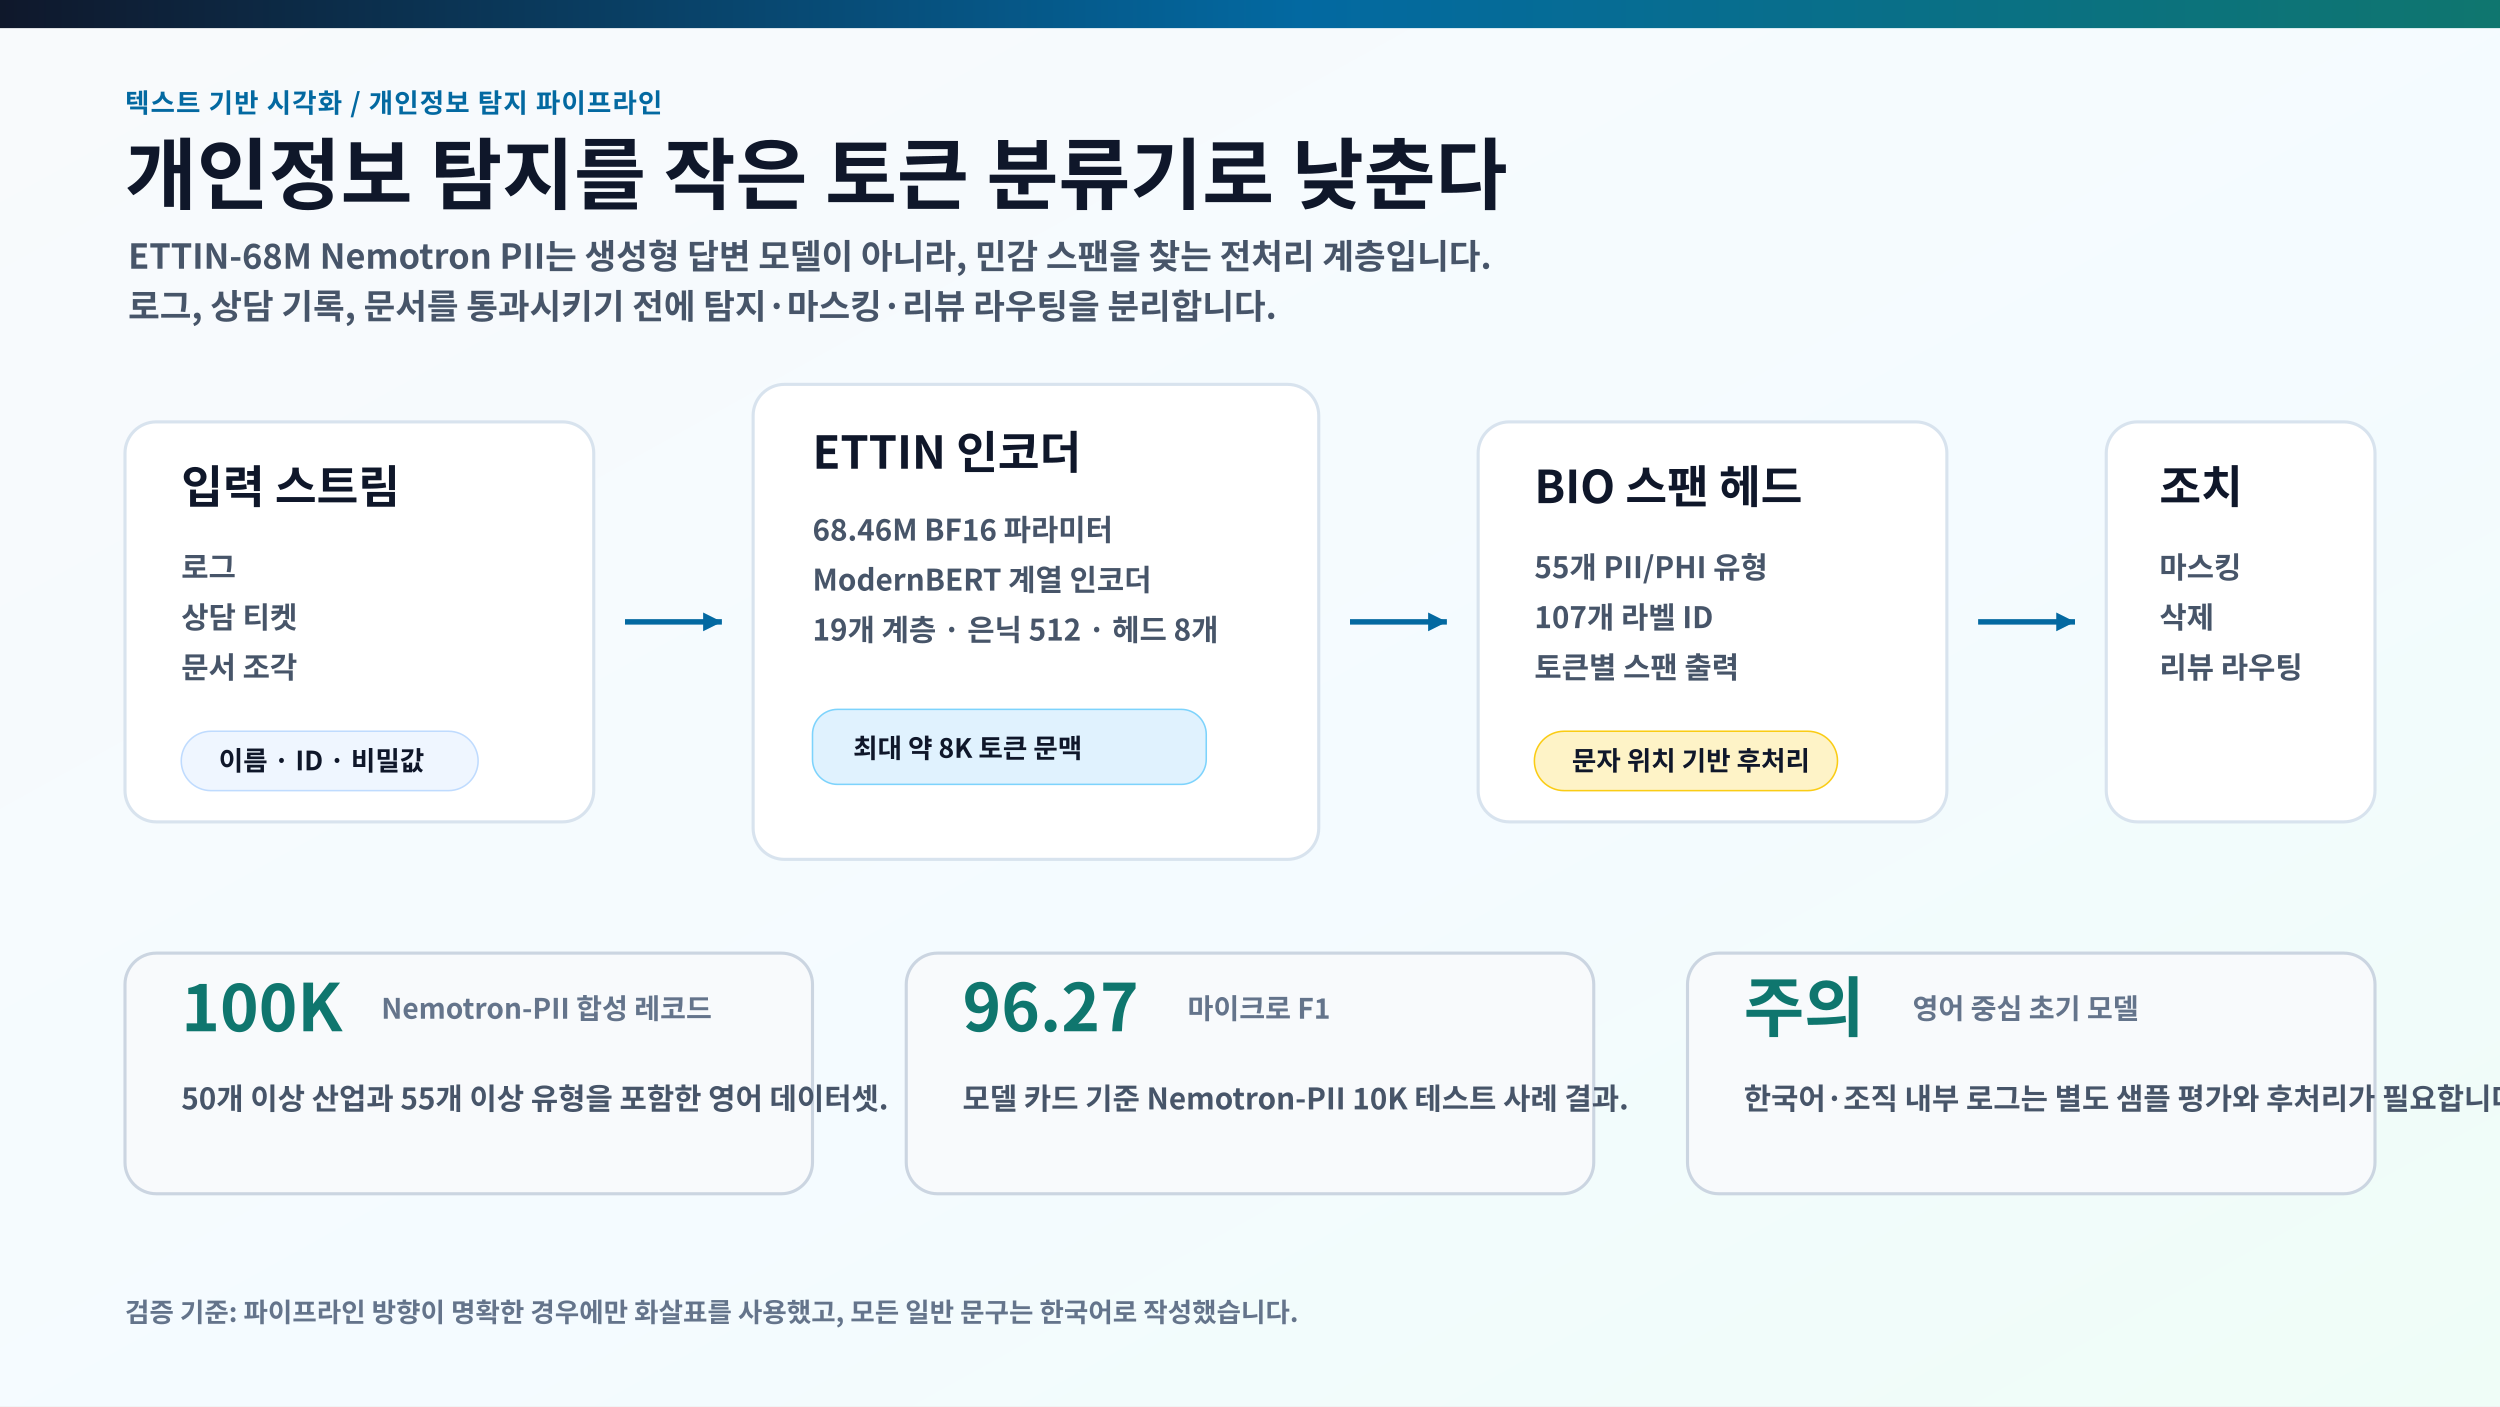
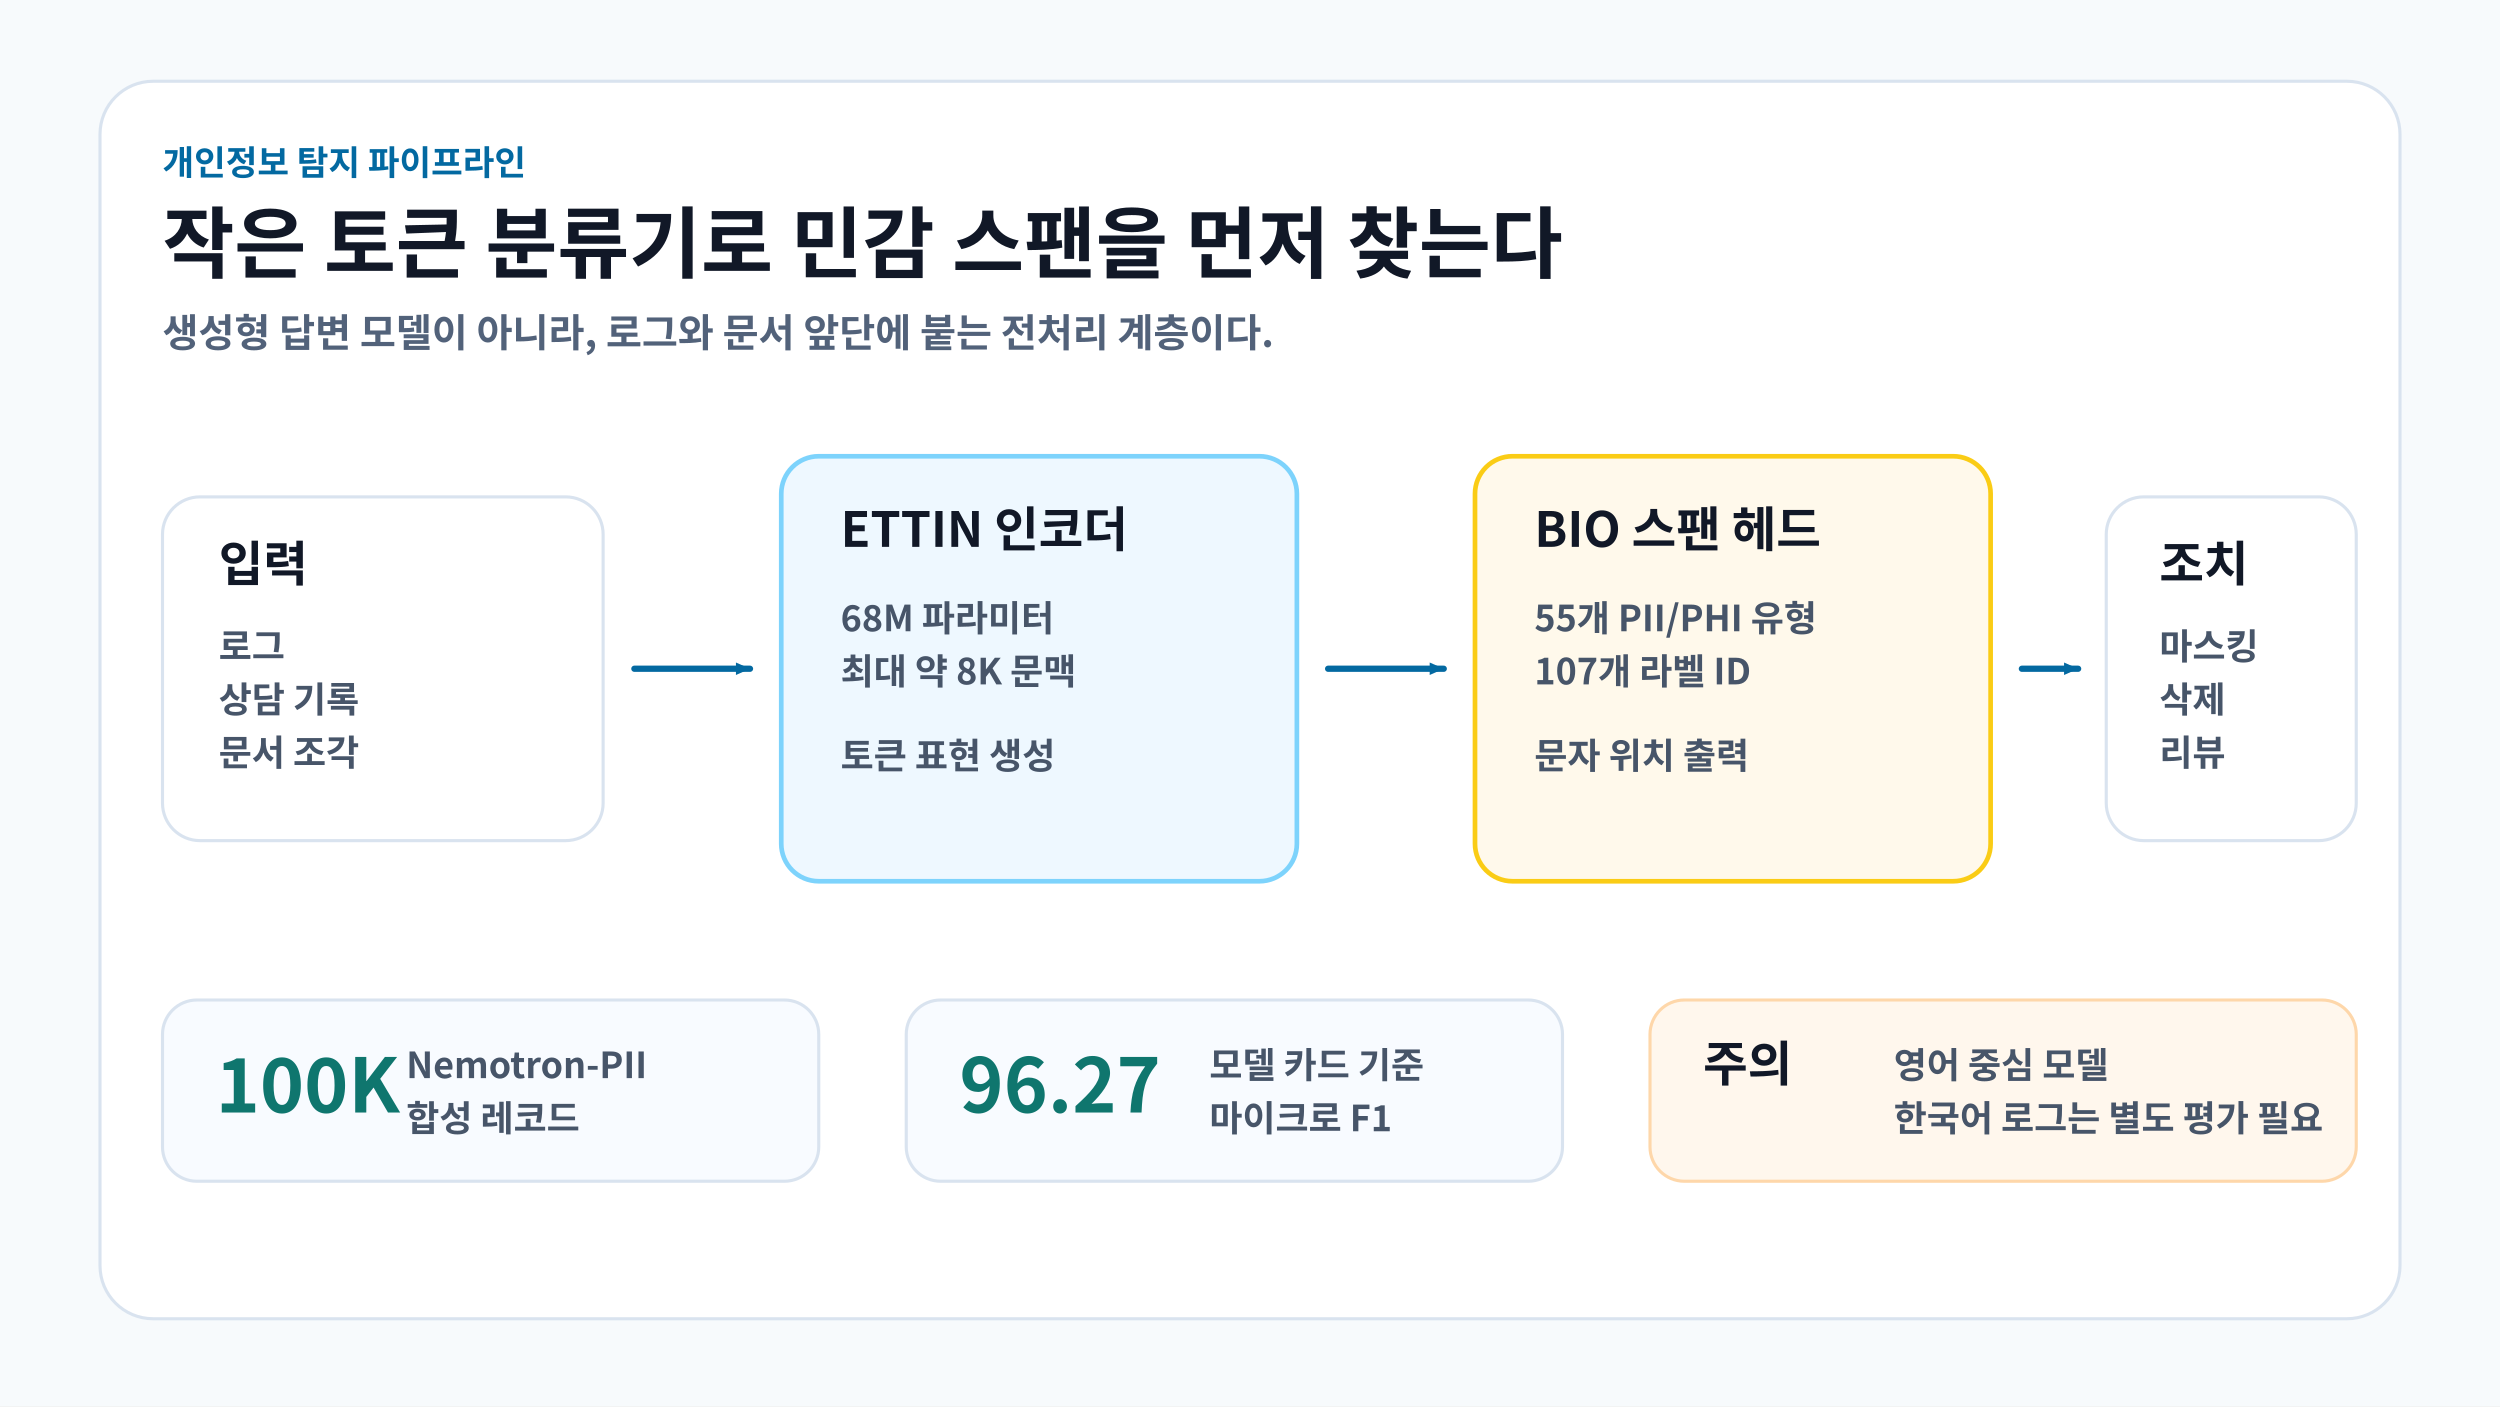
<svg xmlns="http://www.w3.org/2000/svg" width="1600" height="900" viewBox="0 0 1600 900" role="img" aria-labelledby="title desc">
  <defs>
-     <linearGradient id="bg" x1="0" y1="0" x2="1" y2="1">
-       <stop offset="0" stop-color="#f8fafc" />
-       <stop offset="0.58" stop-color="#f4fbff" />
-       <stop offset="1" stop-color="#effdf7" />
-     </linearGradient>
-     <linearGradient id="top" x1="0" y1="0" x2="1" y2="0">
-       <stop offset="0" stop-color="#0f172a" />
-       <stop offset="0.52" stop-color="#0369a1" />
-       <stop offset="1" stop-color="#0f766e" />
-     </linearGradient>
-     <marker id="arrow" markerUnits="userSpaceOnUse" markerWidth="16" markerHeight="16" refX="14" refY="8" orient="auto">
-       <path d="M2,2 L14,8 L2,14 z" fill="#0369a1" />
+     <marker id="arrow" viewBox="0 0 12 12" refX="11" refY="6" markerWidth="12" markerHeight="12" orient="auto" markerUnits="userSpaceOnUse">
+       <path d="M2,2 L11,6 L2,10 Z" fill="#0369a1" />
    </marker>
    <style>
-       text{font-family:"Apple SD Gothic Neo","Noto Sans CJK KR","Pretendard",-apple-system,BlinkMacSystemFont,"Segoe UI",sans-serif}
-       .kicker{font-size:17px;font-weight:850;letter-spacing:.04em;fill:#0369a1}
-       .title{font-size:50px;font-weight:900;fill:#0f172a}
-       .subtitle{font-size:22px;font-weight:550;fill:#475569}
-       .step-title{font-size:29px;font-weight:900;fill:#0f172a}
-       .step-body{font-size:19px;font-weight:650;fill:#475569}
-       .chip{font-size:17px;font-weight:800;fill:#0f172a}
-       .metric{font-size:42px;font-weight:900;fill:#0f766e}
-       .metric-label{font-size:18px;font-weight:750;fill:#64748b}
-       .note{font-size:17px;font-weight:650;fill:#64748b}
-       .card{fill:#ffffff;stroke:#d8e3ee;stroke-width:2}
-       .soft{fill:#f8fafc;stroke:#cbd5e1;stroke-width:2}
-       .line{stroke:#0369a1;stroke-width:3.5;fill:none;marker-end:url(#arrow)}
+       text{font-family:"Apple SD Gothic Neo","Noto Sans CJK KR","Pretendard",system-ui,sans-serif}
+       .bg{fill:#f7fafc}
+       .panel{fill:#fff;stroke:#d9e3ef;stroke-width:2}
+       .kicker{font-size:22px;font-weight:800;fill:#0369a1}
+       .title{font-size:50px;font-weight:900;fill:#111827}
+       .sub{font-size:25px;font-weight:600;fill:#52627a}
+       .card{fill:#fff;stroke:#d9e3ef;stroke-width:2}
+       .cardBlue{fill:#eef8ff;stroke:#7dd3fc;stroke-width:3}
+       .cardYellow{fill:#fff9eb;stroke:#facc15;stroke-width:3}
+       .h{font-size:31px;font-weight:900;fill:#111827}
+       .body{font-size:23px;font-weight:650;fill:#475569}
+       .chip{font-size:21px;font-weight:850;fill:#0f172a}
+       .metric{font-size:48px;font-weight:900;fill:#0f766e}
+       .metricText{font-size:23px;font-weight:700;fill:#475569}
+       .line{stroke:#0369a1;stroke-width:4;stroke-linecap:round;fill:none;marker-end:url(#arrow)}
    </style>
  </defs>
-   <rect width="1600" height="900" fill="url(#bg)" />
-   <rect x="0" y="0" width="1600" height="18" fill="url(#top)" />
-   <text x="80" y="72" class="kicker">텍스트 기반 시각화 / 개인정보 탐지 파이프라인</text>
-   <text x="80" y="130" class="title">개인정보 탐지를 작은 토큰 분류기로 낮춘다</text>
-   <text x="82" y="172" class="subtitle">ETTIN-68M Nemotron PII는 생성형 답변 모델이 아니라, 민감 스팬을 찾는 전처리 계층입니다.</text>
-   <text x="82" y="204" class="subtitle">로그, 상담 기록, 문서를 통과시키기 전에 탐지·마스킹·리뷰 라우팅을 분리합니다.</text>
-   <rect x="80" y="270" width="300" height="256" rx="20" class="card" />
-   <text x="116" y="322" class="step-title">입력 스트림</text>
-   <text x="116" y="370" class="step-body">로그</text>
-   <text x="116" y="402" class="step-body">상담 티켓</text>
-   <text x="116" y="434" class="step-body">문서 조각</text>
-   <rect x="116" y="468" width="190" height="38" rx="19" fill="#eff6ff" stroke="#bfdbfe" />
-   <text x="140" y="493" class="chip">이름 · ID · 비밀값</text>
-   <path d="M400 398 H462" class="line" />
-   <rect x="482" y="246" width="362" height="304" rx="20" class="card" />
-   <text x="520" y="300" class="step-title">ETTIN 인코더</text>
-   <text x="520" y="346" class="step-body">68.46M BF16 파라미터</text>
-   <text x="520" y="378" class="step-body">ModernBERT 계열 인코더</text>
-   <text x="520" y="410" class="step-body">19개 계층 · 은닉 512 · 헤드 8개</text>
-   <rect x="520" y="454" width="252" height="48" rx="16" fill="#e0f2fe" stroke="#7dd3fc" />
-   <text x="546" y="485" class="chip">최대 약 8K 토큰 문맥</text>
-   <path d="M864 398 H926" class="line" />
-   <rect x="946" y="270" width="300" height="256" rx="20" class="card" />
-   <text x="982" y="322" class="step-title">BIO 스팬 헤드</text>
-   <text x="982" y="370" class="step-body">55개 PII/PHI 유형</text>
-   <text x="982" y="402" class="step-body">107개 라벨 ID</text>
-   <text x="982" y="434" class="step-body">토큰별 스팬 출력</text>
-   <rect x="982" y="468" width="194" height="38" rx="19" fill="#fef3c7" stroke="#facc15" />
-   <text x="1006" y="493" class="chip">문자 위치 기반 후처리</text>
-   <path d="M1266 398 H1328" class="line" />
-   <rect x="1348" y="270" width="172" height="256" rx="20" class="card" />
-   <text x="1382" y="322" class="step-title">조치</text>
-   <text x="1382" y="370" class="step-body">마스킹</text>
-   <text x="1382" y="402" class="step-body">삭제</text>
-   <text x="1382" y="434" class="step-body">리뷰 라우팅</text>
-   <rect x="80" y="610" width="440" height="154" rx="20" class="soft" />
-   <text x="116" y="660" class="metric">100K</text>
-   <text x="244" y="652" class="metric-label">Nemotron-PII 합성 레코드</text>
-   <text x="116" y="710" class="step-body">50개 이상 산업과 55개 이상 유형을 포함한 영어 데이터셋.</text>
-   <rect x="580" y="610" width="440" height="154" rx="20" class="soft" />
-   <text x="616" y="660" class="metric">96.27</text>
-   <text x="760" y="652" class="metric-label">마이크로 F1</text>
-   <text x="616" y="710" class="step-body">모델 카드 기준 Nemotron-PII 10K 테스트 사례 결과.</text>
-   <rect x="1080" y="610" width="440" height="154" rx="20" class="soft" />
-   <text x="1116" y="660" class="metric">주의</text>
-   <text x="1224" y="652" class="metric-label">영어 중심 초기 모델</text>
-   <text x="1116" y="710" class="step-body">한국어·조직 내부 로그는 별도 샘플 평가와 후처리가 필요합니다.</text>
-   <text x="80" y="846" class="note">검증 기준: 파이프라인 방향이 명확한 경우에만 화살표를 사용했고, 모든 일반 문구는 한국어로 작성했습니다.</text>
+   <rect width="1600" height="900" class="bg" />
+   <rect x="64" y="52" width="1472" height="792" rx="34" class="panel" />
+   <text x="104" y="112" class="kicker">개인정보 탐지 파이프라인</text>
+   <text x="104" y="174" class="title">작은 토큰 분류기로 민감 스팬을 먼저 찾는다</text>
+   <text x="104" y="222" class="sub">생성형 답변 모델이 아니라, 로그와 문서 앞단에 붙는 전처리 계층이다.</text>
+   <rect x="104" y="318" width="282" height="220" rx="24" class="card" />
+   <text x="140" y="372" class="h">입력</text>
+   <text x="140" y="422" class="body">로그</text>
+   <text x="140" y="456" class="body">상담 기록</text>
+   <text x="140" y="490" class="body">문서 조각</text>
+   <path d="M406 428 H480" class="line" />
+   <rect x="500" y="292" width="330" height="272" rx="24" class="cardBlue" />
+   <text x="538" y="350" class="h">ETTIN 인코더</text>
+   <text x="538" y="404" class="body">68M 파라미터</text>
+   <text x="538" y="438" class="body">최대 약 8K 문맥</text>
+   <text x="538" y="492" class="body">토큰 표현 생성</text>
+   <path d="M850 428 H924" class="line" />
+   <rect x="944" y="292" width="330" height="272" rx="24" class="cardYellow" />
+   <text x="982" y="350" class="h">BIO 스팬 헤드</text>
+   <text x="982" y="404" class="body">55개 PII/PHI 유형</text>
+   <text x="982" y="438" class="body">107개 라벨 ID</text>
+   <text x="982" y="492" class="body">문자 위치 출력</text>
+   <path d="M1294 428 H1330" class="line" />
+   <rect x="1348" y="318" width="160" height="220" rx="24" class="card" />
+   <text x="1382" y="372" class="h">조치</text>
+   <text x="1382" y="422" class="body">마스킹</text>
+   <text x="1382" y="456" class="body">삭제</text>
+   <text x="1382" y="490" class="body">리뷰</text>
+   <rect x="104" y="640" width="420" height="116" rx="22" fill="#f8fbff" stroke="#d9e3ef" stroke-width="2" />
+   <text x="138" y="712" class="metric">100K</text>
+   <text x="260" y="690" class="metricText">Nemotron-PII</text>
+   <text x="260" y="724" class="metricText">합성 레코드</text>
+   <rect x="580" y="640" width="420" height="116" rx="22" fill="#f8fbff" stroke="#d9e3ef" stroke-width="2" />
+   <text x="614" y="712" class="metric">96.27</text>
+   <text x="774" y="690" class="metricText">모델 카드 기준</text>
+   <text x="774" y="724" class="metricText">마이크로 F1</text>
+   <rect x="1056" y="640" width="452" height="116" rx="22" fill="#fff7ed" stroke="#fed7aa" stroke-width="2" />
+   <text x="1090" y="692" class="h" fill="#9a3412">주의</text>
+   <text x="1212" y="690" class="metricText">영어 중심 모델</text>
+   <text x="1212" y="724" class="metricText">한국어 로그는 별도 평가 필요</text>
</svg>
